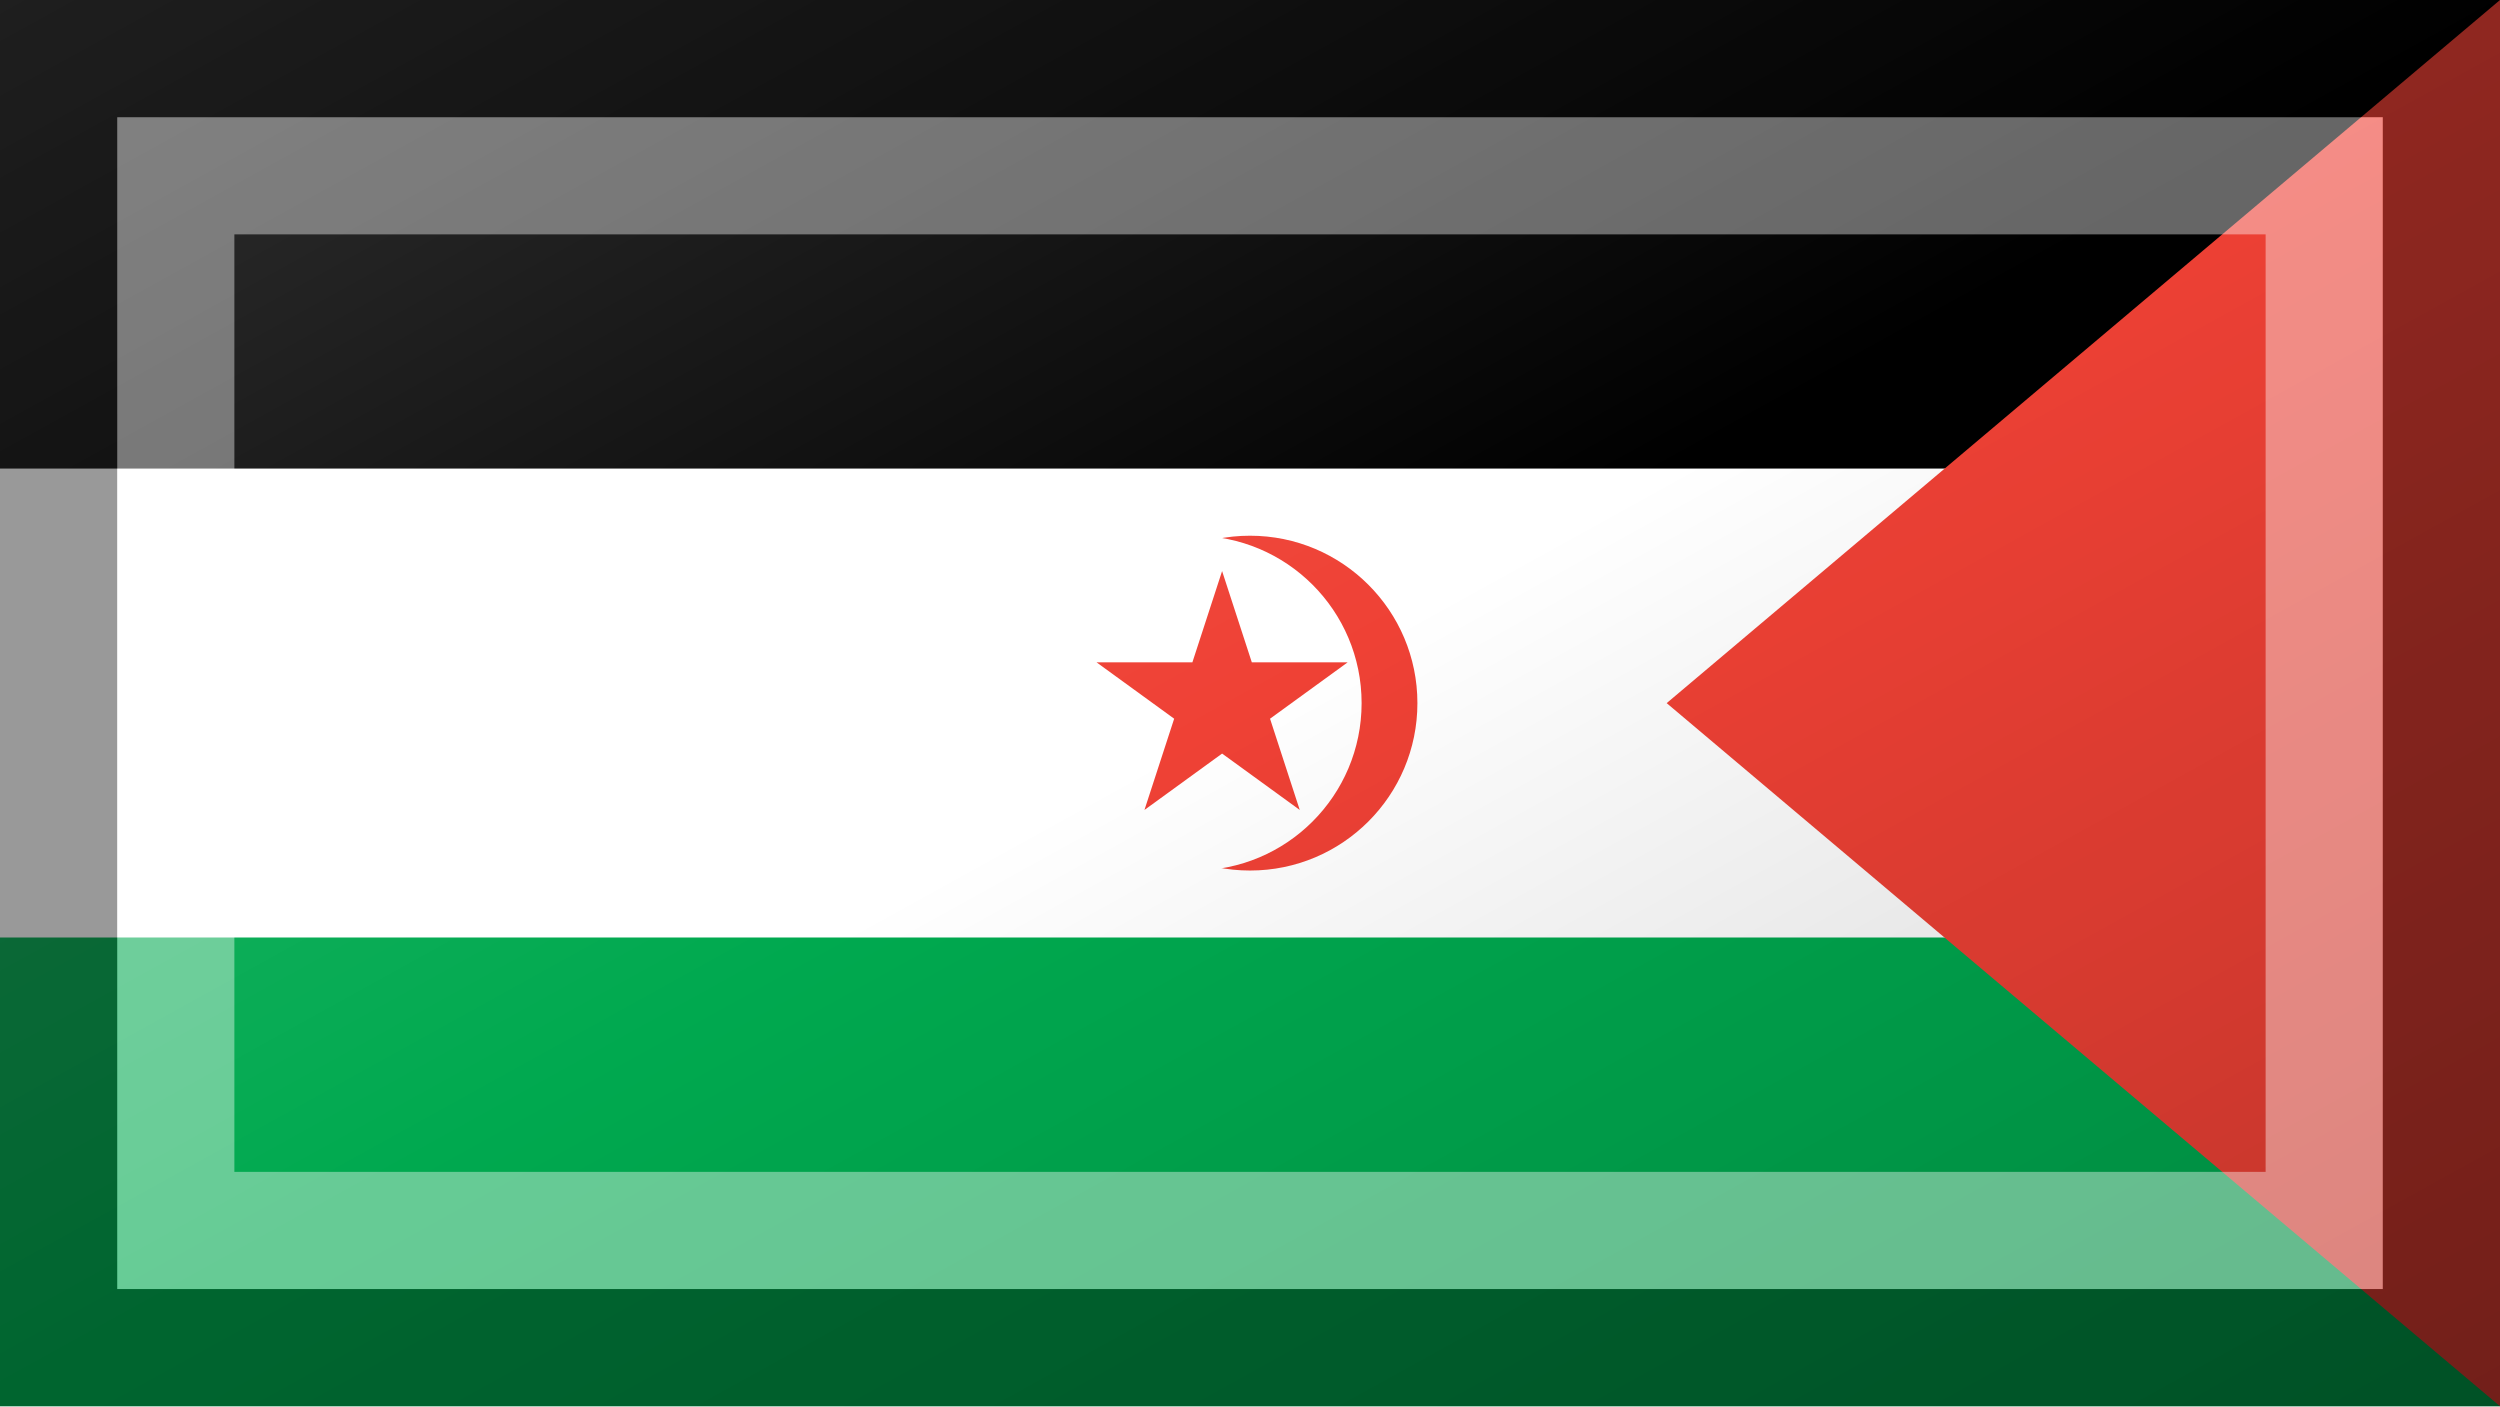
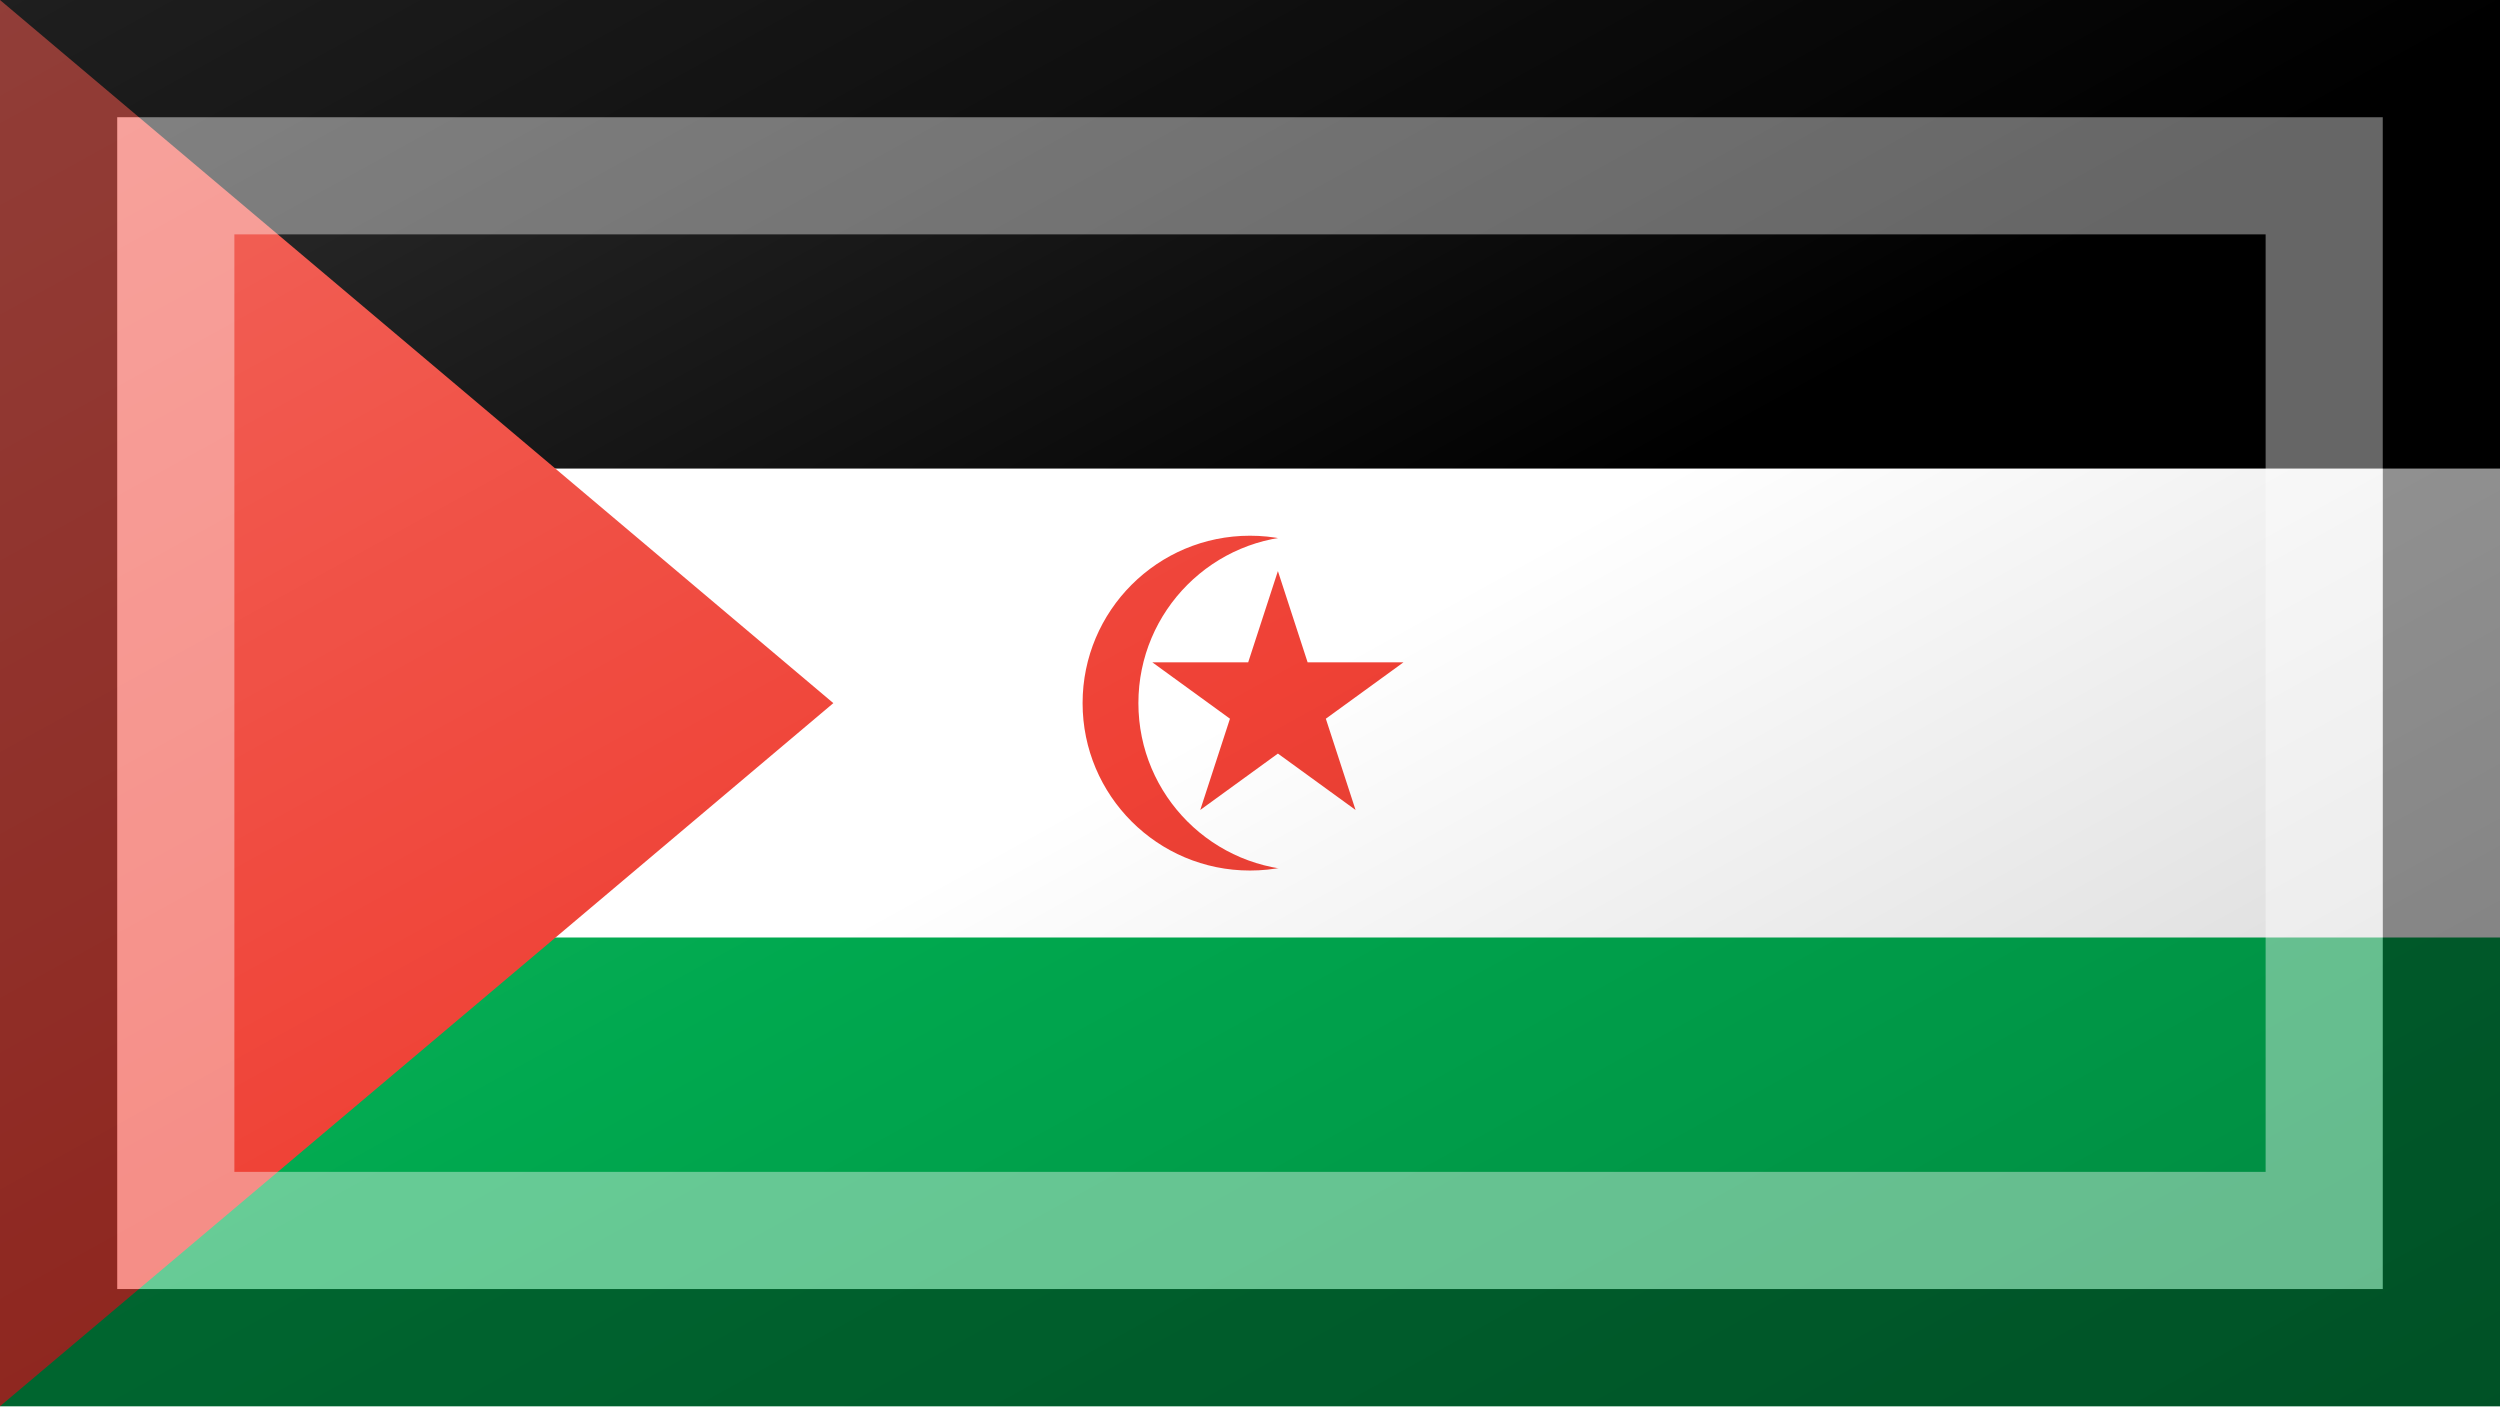
<svg xmlns="http://www.w3.org/2000/svg" xmlns:xlink="http://www.w3.org/1999/xlink" version="1.1" width="640" height="360" viewBox="0 0 640 360">
  <style>
.black{fill:rgb(0,0,0);}
.green{fill:rgb(0,169,79);}
.red{fill:rgb(239,65,53);}
.white{fill:rgb(255,255,255);}
</style>
  <defs>
    <path id="star" d="M 0.0 -1.0 L 0.225 -0.309 L 0.951 -0.309 L 0.363 0.118 L 0.588 0.809 L 0.0 0.382 L -0.588 0.809 L -0.363 0.118 L -0.951 -0.309 L -0.225 -0.309 Z" />
    <linearGradient id="glaze" x1="0%" y1="0%" x2="100%" y2="100%">
      <stop offset="0%" stop-color="rgb(255,255,255)" stop-opacity="0.2" />
      <stop offset="49.999%" stop-color="rgb(255,255,255)" stop-opacity="0.0" />
      <stop offset="50.001%" stop-color="rgb(0,0,0)" stop-opacity="0.0" />
      <stop offset="100%" stop-color="rgb(0,0,0)" stop-opacity="0.2" />
    </linearGradient>
  </defs>
  <g>
    <g>
      <rect x="0" y="0" width="640" height="120" class="black" />
      <rect x="0" y="120" width="640" height="120" class="white" />
      <rect x="0" y="240" width="640" height="120" class="green" />
    </g>
-     <path d="M 640 0 L 640 360 L 426.667 180 Z" class="red" />
+     <path d="M 0 0 L 0 360 L 213.333 180 Z" class="red" />
    <ellipse cx="320" cy="180" rx="42.857" ry="42.857" class="red" />
-     <ellipse cx="305.714" cy="180" rx="42.857" ry="42.857" class="white" />
-     <use xlink:href="#star" transform="translate(312.8571 180) scale(33.8057 33.8057) rotate(0)" class="red" />
+     <ellipse cx="334.286" cy="180" rx="42.857" ry="42.857" class="white" />
+     <use xlink:href="#star" transform="translate(327.1429 180) scale(33.8057 33.8057) rotate(0)" class="red" />
  </g>
  <g>
    <rect x="0" y="0" width="640" height="360" fill="url(#glaze)" />
    <path d="M 30 30 L 610 30 L 610 330 L 30 330 Z M 60 60 L 60 300 L 580 300 L 580 60 Z" fill="rgb(255,255,255)" opacity="0.4" />
    <path d="M 0 0 L 640 0 L 640 360 L 0 360 Z M 30 30 L 30 330 L 610 330 L 610 30 Z" fill="rgb(0,0,0)" opacity="0.4" />
  </g>
</svg>
